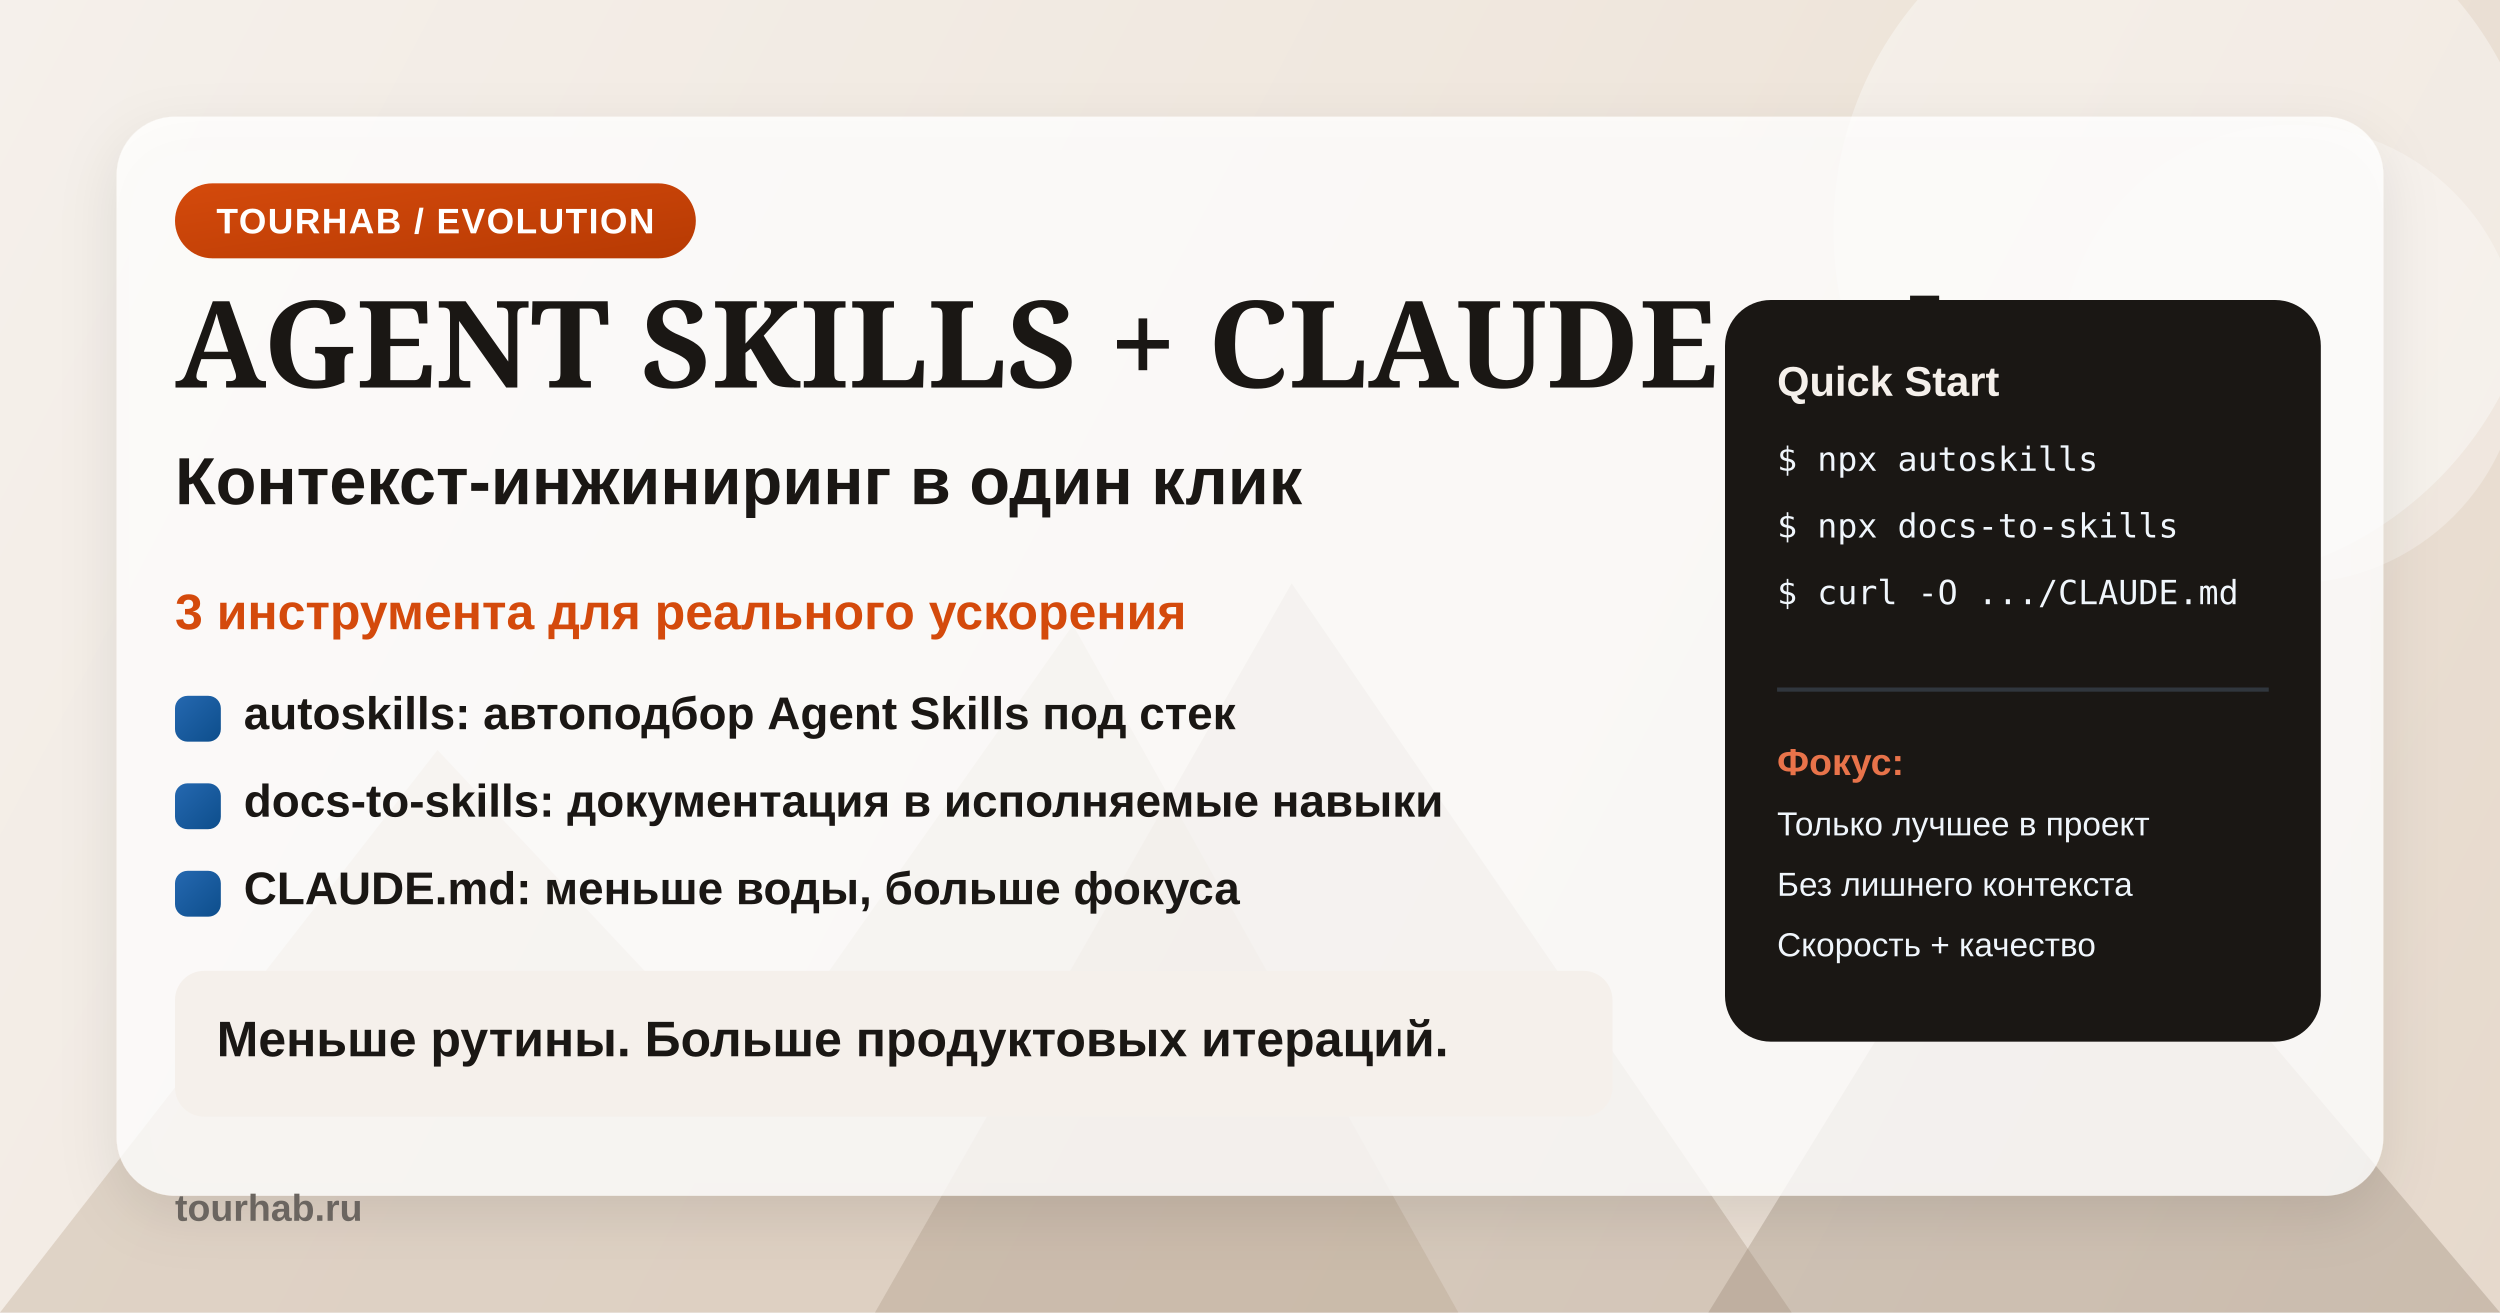
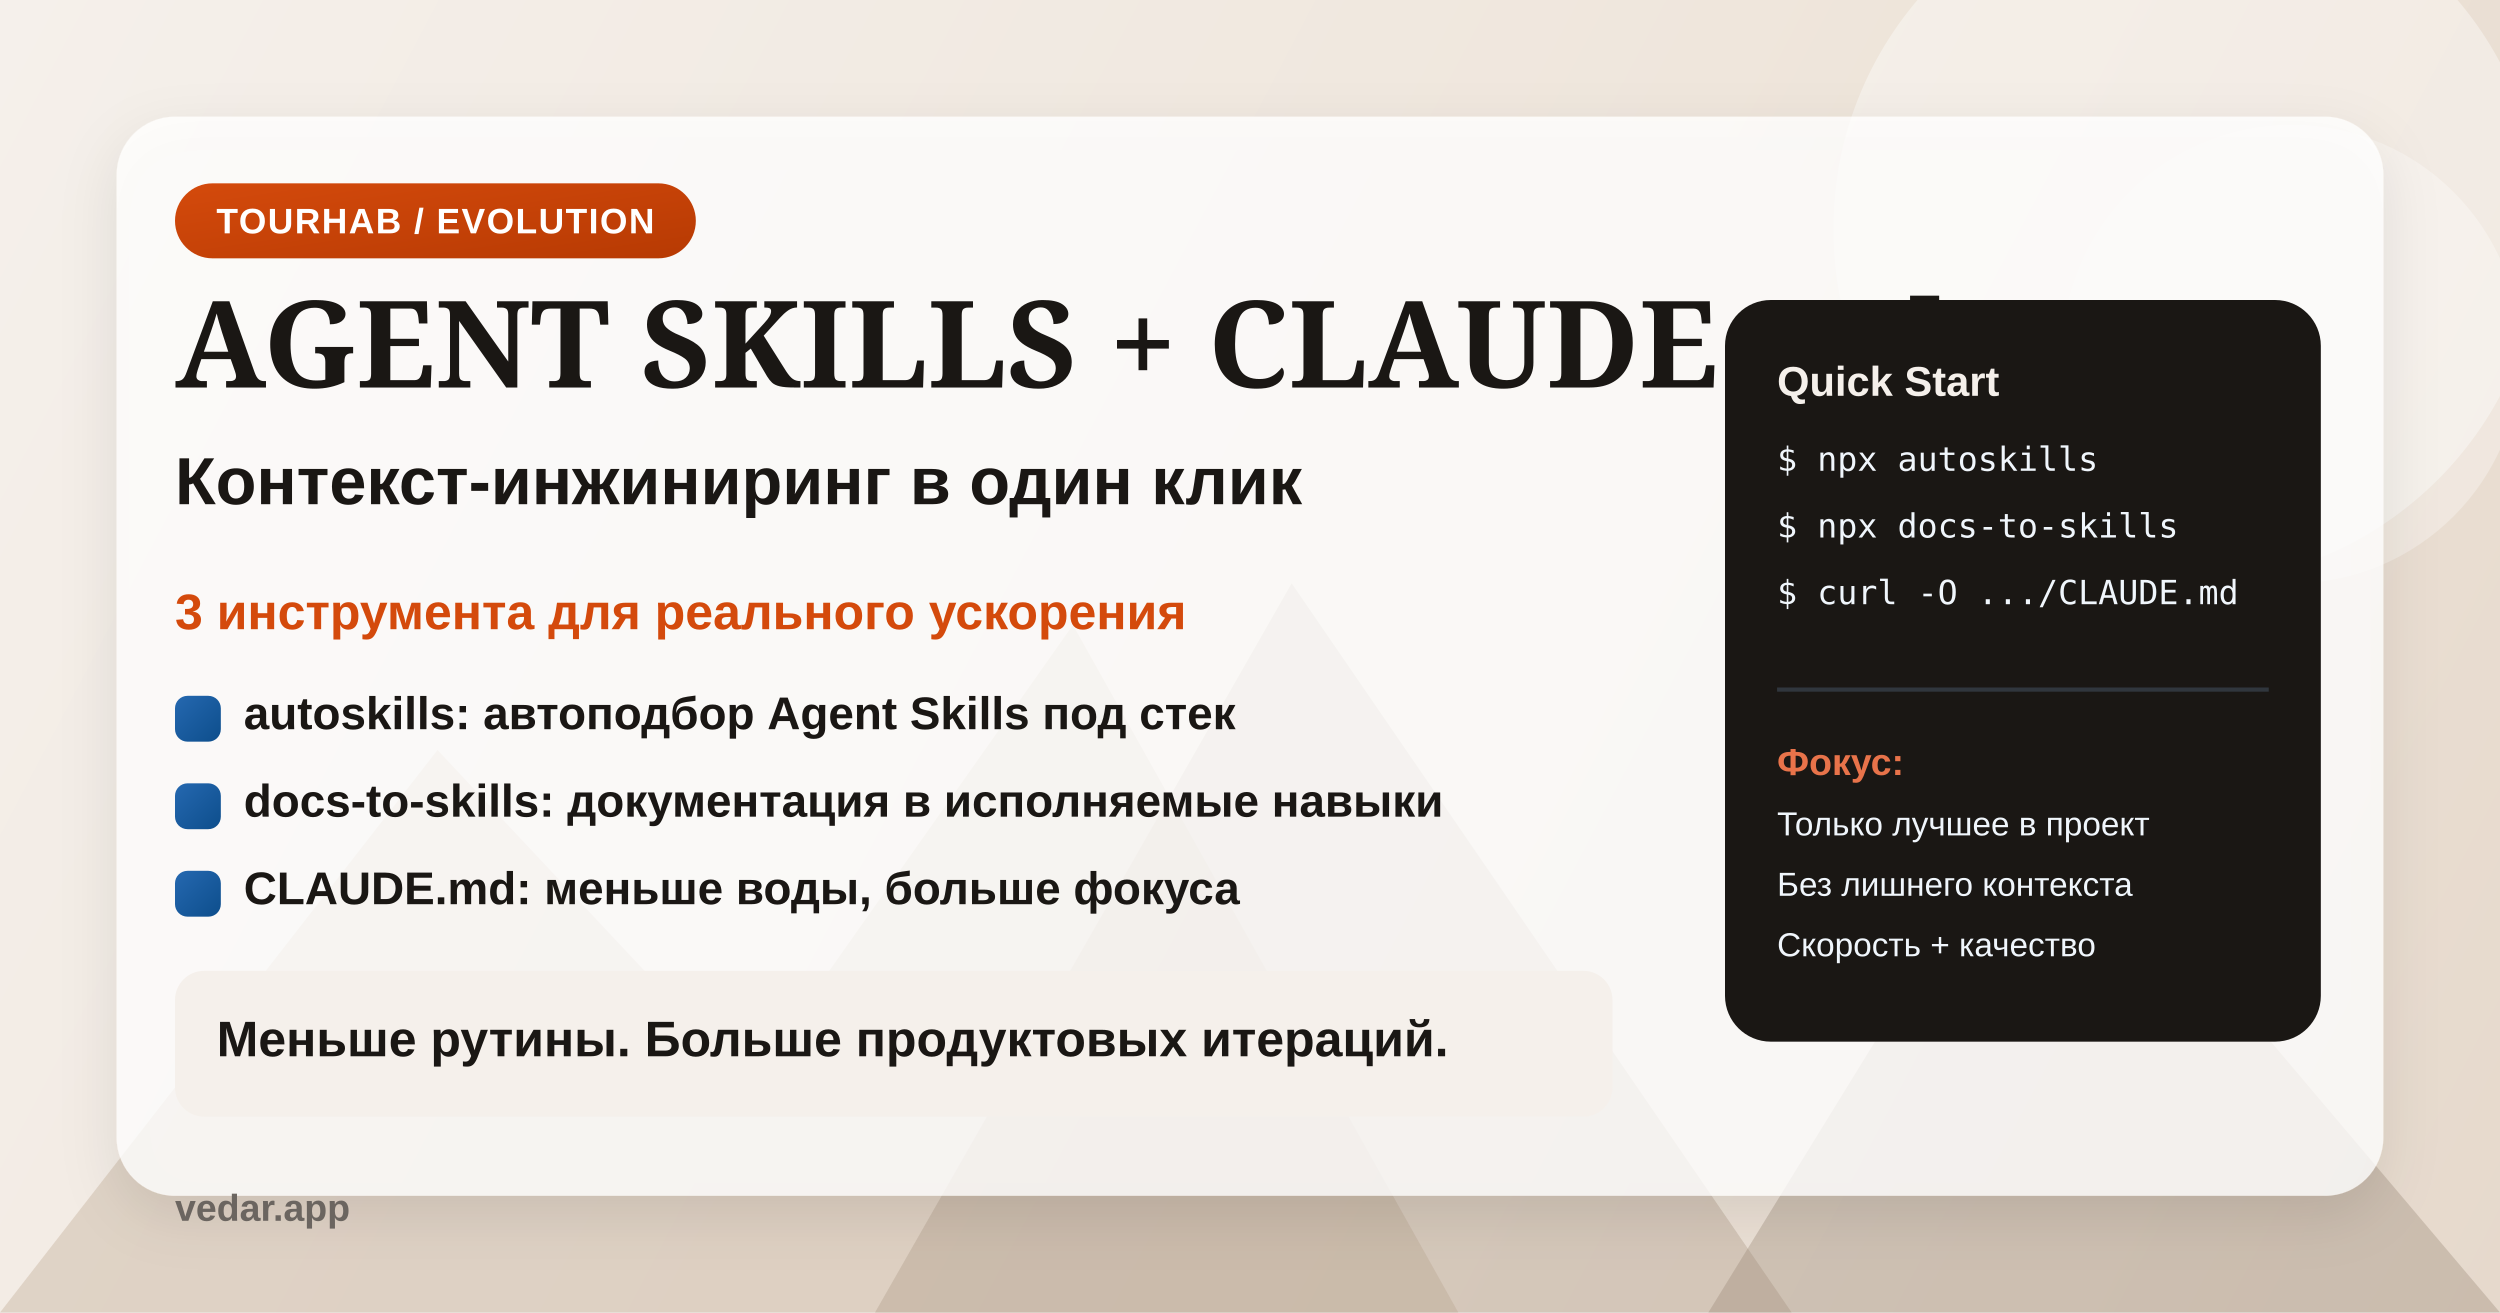
<svg xmlns="http://www.w3.org/2000/svg" width="1200" height="630" viewBox="0 0 1200 630" fill="none" role="img" aria-labelledby="title desc">
  <defs>
    <linearGradient id="bg" x1="0" y1="0" x2="1200" y2="630" gradientUnits="userSpaceOnUse">
      <stop offset="0" stop-color="#F5F0EB" />
      <stop offset="0.55" stop-color="#EFE6DC" />
      <stop offset="1" stop-color="#E6D9CC" />
    </linearGradient>
    <linearGradient id="lava" x1="0" y1="0" x2="1" y2="1">
      <stop offset="0" stop-color="#D44A0C" />
      <stop offset="1" stop-color="#B73A03" />
    </linearGradient>
    <linearGradient id="ocean" x1="0" y1="0" x2="1" y2="1">
      <stop offset="0" stop-color="#2568B0" />
      <stop offset="1" stop-color="#0D4E8C" />
    </linearGradient>
    <filter id="softShadow" x="-20%" y="-20%" width="140%" height="140%">
      <feDropShadow dx="0" dy="10" stdDeviation="14" flood-color="#1A1714" flood-opacity="0.12" />
    </filter>
  </defs>
  <rect width="1200" height="630" fill="url(#bg)" />
  <circle cx="1050" cy="110" r="170" fill="#FFFFFF" fill-opacity="0.38" />
  <circle cx="1100" cy="170" r="110" fill="#FFFFFF" fill-opacity="0.30" />
  <path d="M0 630L210 360L360 520L515 300L700 630H0Z" fill="#C8B4A1" fill-opacity="0.45" />
  <path d="M420 630L620 280L860 630H420Z" fill="#AF9B89" fill-opacity="0.38" />
  <path d="M820 630L980 370L1200 630H820Z" fill="#988673" fill-opacity="0.34" />
  <g filter="url(#softShadow)">
    <rect x="56" y="56" width="1088" height="518" rx="28" fill="#FFFFFF" fill-opacity="0.78" />
  </g>
  <rect x="84" y="88" width="250" height="36" rx="18" fill="url(#lava)" />
  <text x="209" y="112" text-anchor="middle" font-family="Outfit, Arial, sans-serif" font-size="17" font-weight="700" letter-spacing="0.04em" fill="#FFFFFF">TOURHAB / EVOLUTION</text>
  <text x="84" y="186" font-family="Playfair Display, Georgia, serif" font-size="58" font-weight="700" fill="#1A1714">AGENT SKILLS + CLAUDE.md</text>
  <text x="84" y="242" font-family="Outfit, Arial, sans-serif" font-size="32" font-weight="600" fill="#1A1714">Контекст-инжиниринг в один клик</text>
  <text x="84" y="302" font-family="Outfit, Arial, sans-serif" font-size="24" font-weight="700" fill="#D44A0C">3 инструмента для реального ускорения</text>
  <g font-family="Outfit, Arial, sans-serif" fill="#1A1714">
    <rect x="84" y="334" width="22" height="22" rx="6" fill="url(#ocean)" />
    <text x="117" y="350" font-size="22" font-weight="600">autoskills: автоподбор Agent Skills под стек</text>
    <rect x="84" y="376" width="22" height="22" rx="6" fill="url(#ocean)" />
    <text x="117" y="392" font-size="22" font-weight="600">docs-to-skills: документация в исполняемые навыки</text>
    <rect x="84" y="418" width="22" height="22" rx="6" fill="url(#ocean)" />
    <text x="117" y="434" font-size="22" font-weight="600">CLAUDE.md: меньше воды, больше фокуса</text>
  </g>
  <rect x="84" y="466" width="690" height="70" rx="14" fill="#F5F0EB" />
  <text x="104" y="507" font-family="Outfit, Arial, sans-serif" font-size="24" font-weight="700" fill="#1A1714">Меньше рутины. Больше продуктовых итераций.</text>
  <g>
    <rect x="828" y="144" width="286" height="356" rx="22" fill="#1A1714" />
    <text x="853" y="190" font-family="Outfit, Arial, sans-serif" font-size="20" font-weight="700" fill="#F5F0EB">Quick Start</text>
    <text x="853" y="226" font-family="monospace" font-size="16" fill="#F0F6FC">$ npx autoskills</text>
    <text x="853" y="258" font-family="monospace" font-size="16" fill="#F0F6FC">$ npx docs-to-skills</text>
    <text x="853" y="290" font-family="monospace" font-size="16" fill="#F0F6FC">$ curl -O .../CLAUDE.md</text>
    <rect x="853" y="330" width="236" height="2" fill="#30363D" />
    <text x="853" y="372" font-family="Outfit, Arial, sans-serif" font-size="18" font-weight="600" fill="#E8734A">Фокус:</text>
    <text x="853" y="401" font-family="Outfit, Arial, sans-serif" font-size="16" fill="#F0F6FC">Только лучшее в проект</text>
    <text x="853" y="430" font-family="Outfit, Arial, sans-serif" font-size="16" fill="#F0F6FC">Без лишнего контекста</text>
    <text x="853" y="459" font-family="Outfit, Arial, sans-serif" font-size="16" fill="#F0F6FC">Скорость + качество</text>
  </g>
-   <text x="84" y="586" font-family="Outfit, Arial, sans-serif" font-size="18" font-weight="600" fill="#6B6560">tourhab.ru</text>
+   <text x="84" y="586" font-family="Outfit, Arial, sans-serif" font-size="18" font-weight="600" fill="#6B6560">vedar.app</text>
</svg>
